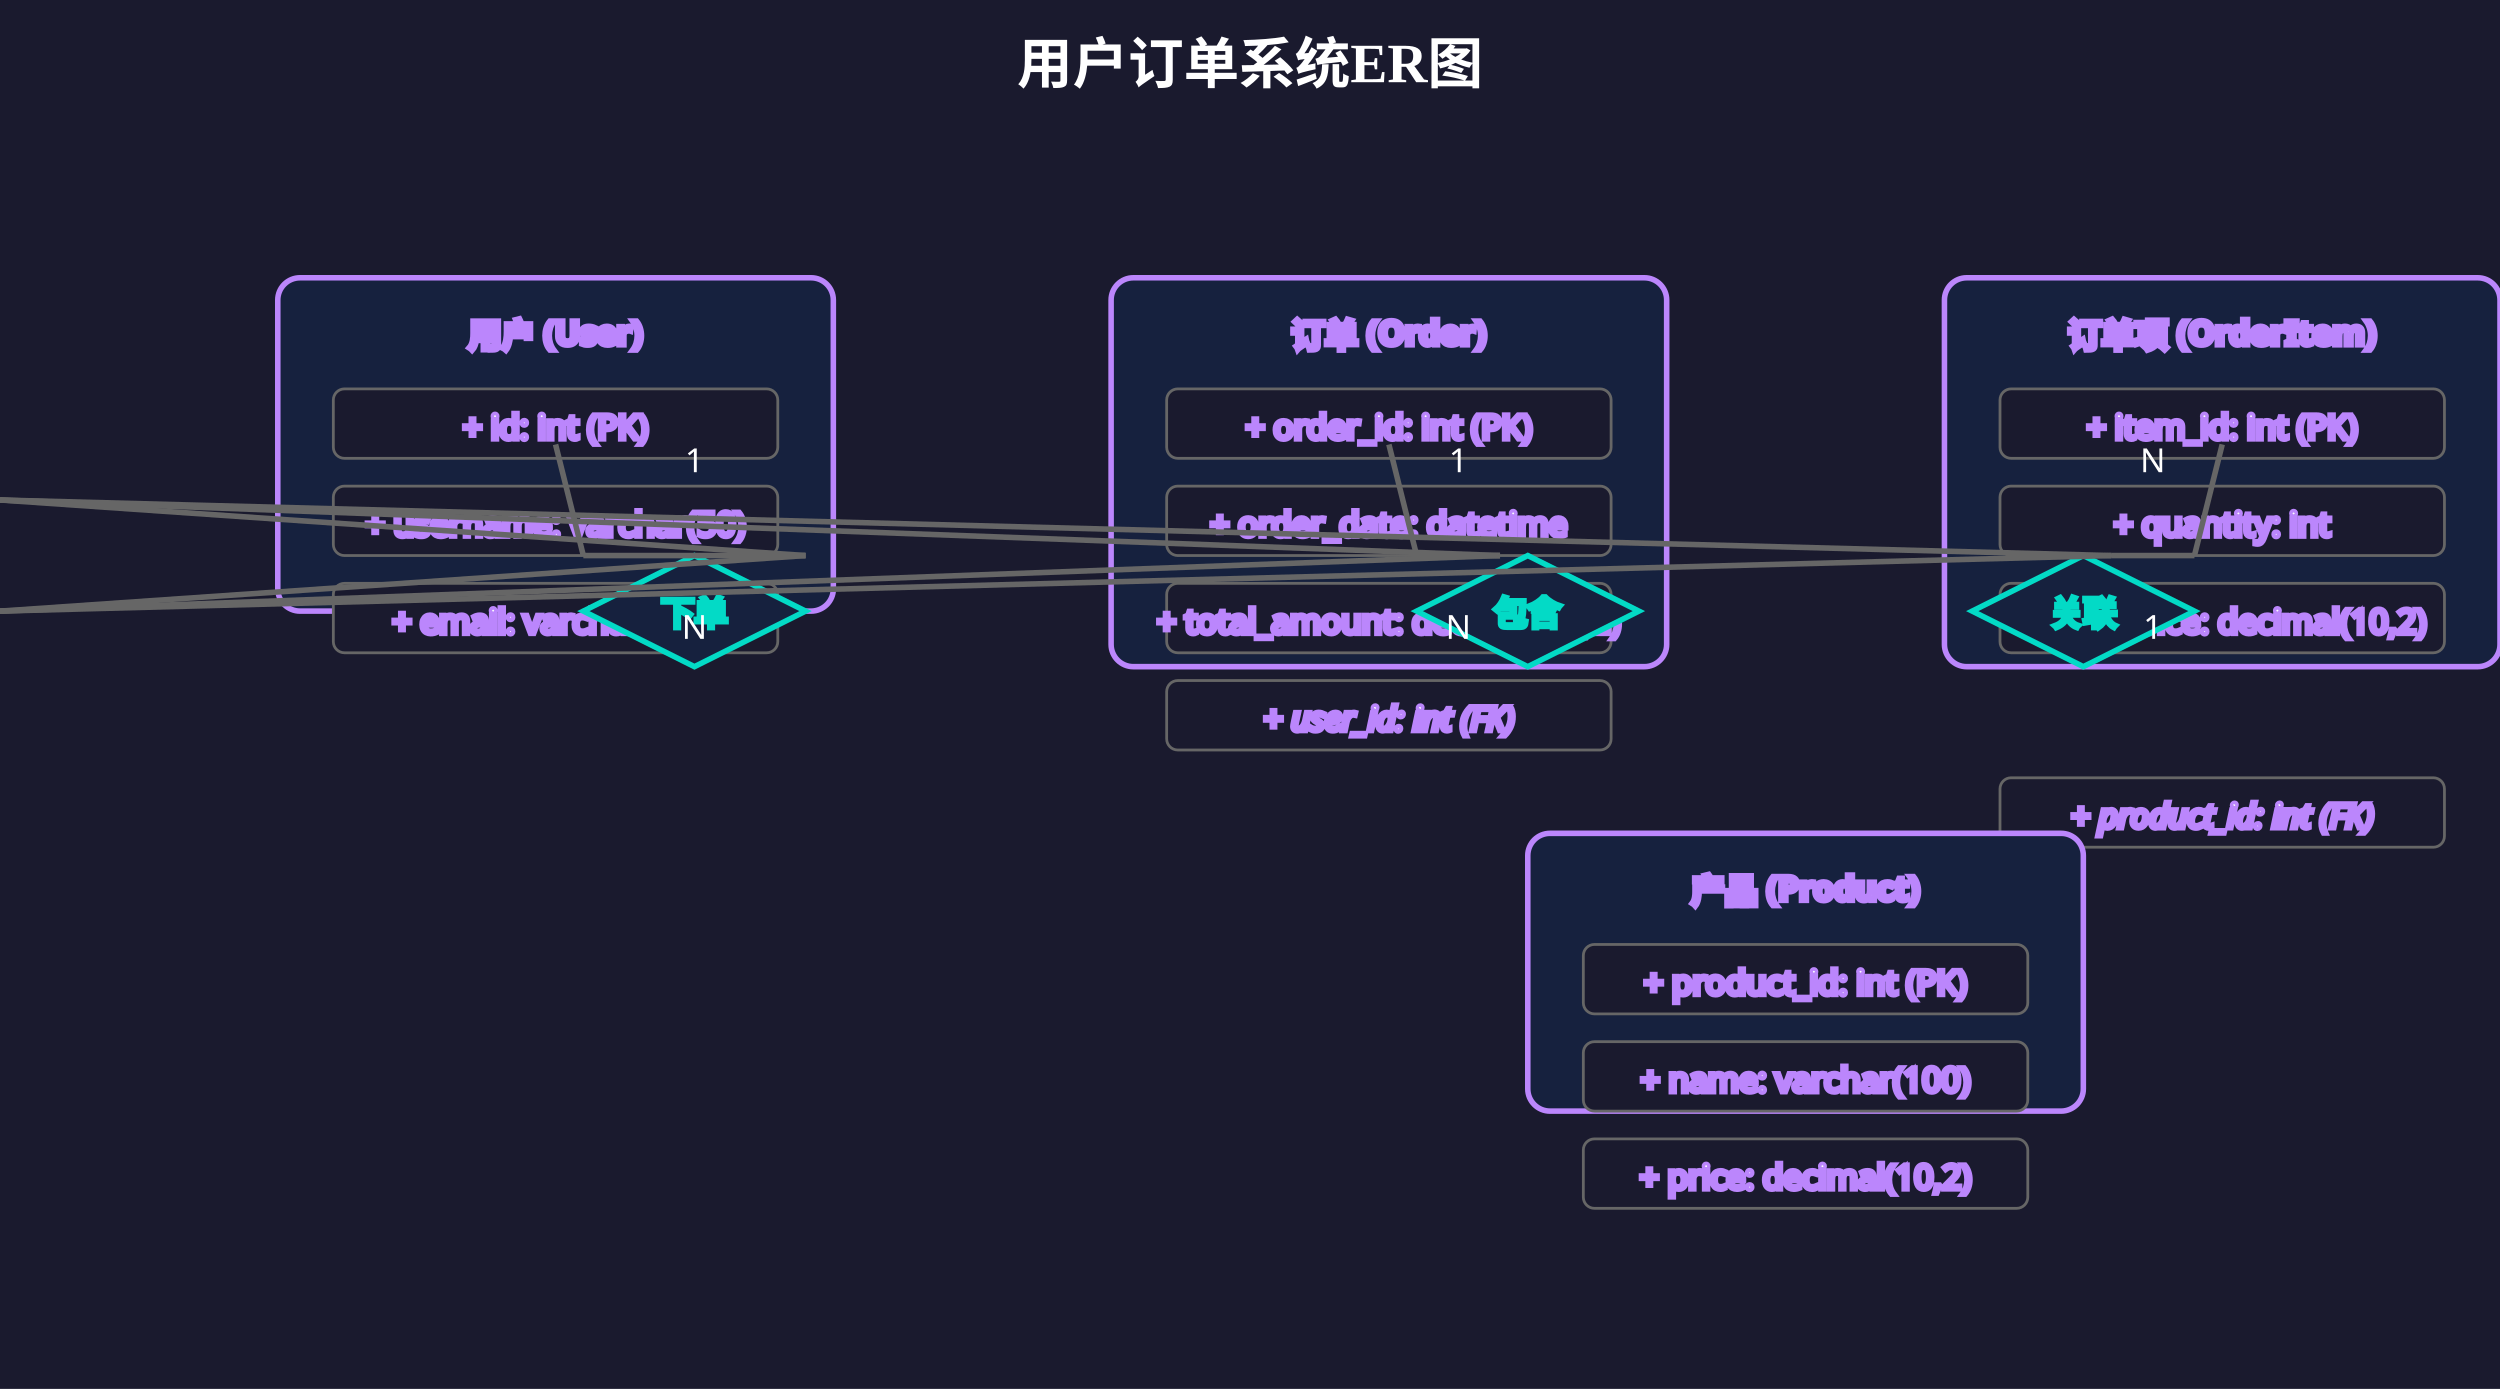
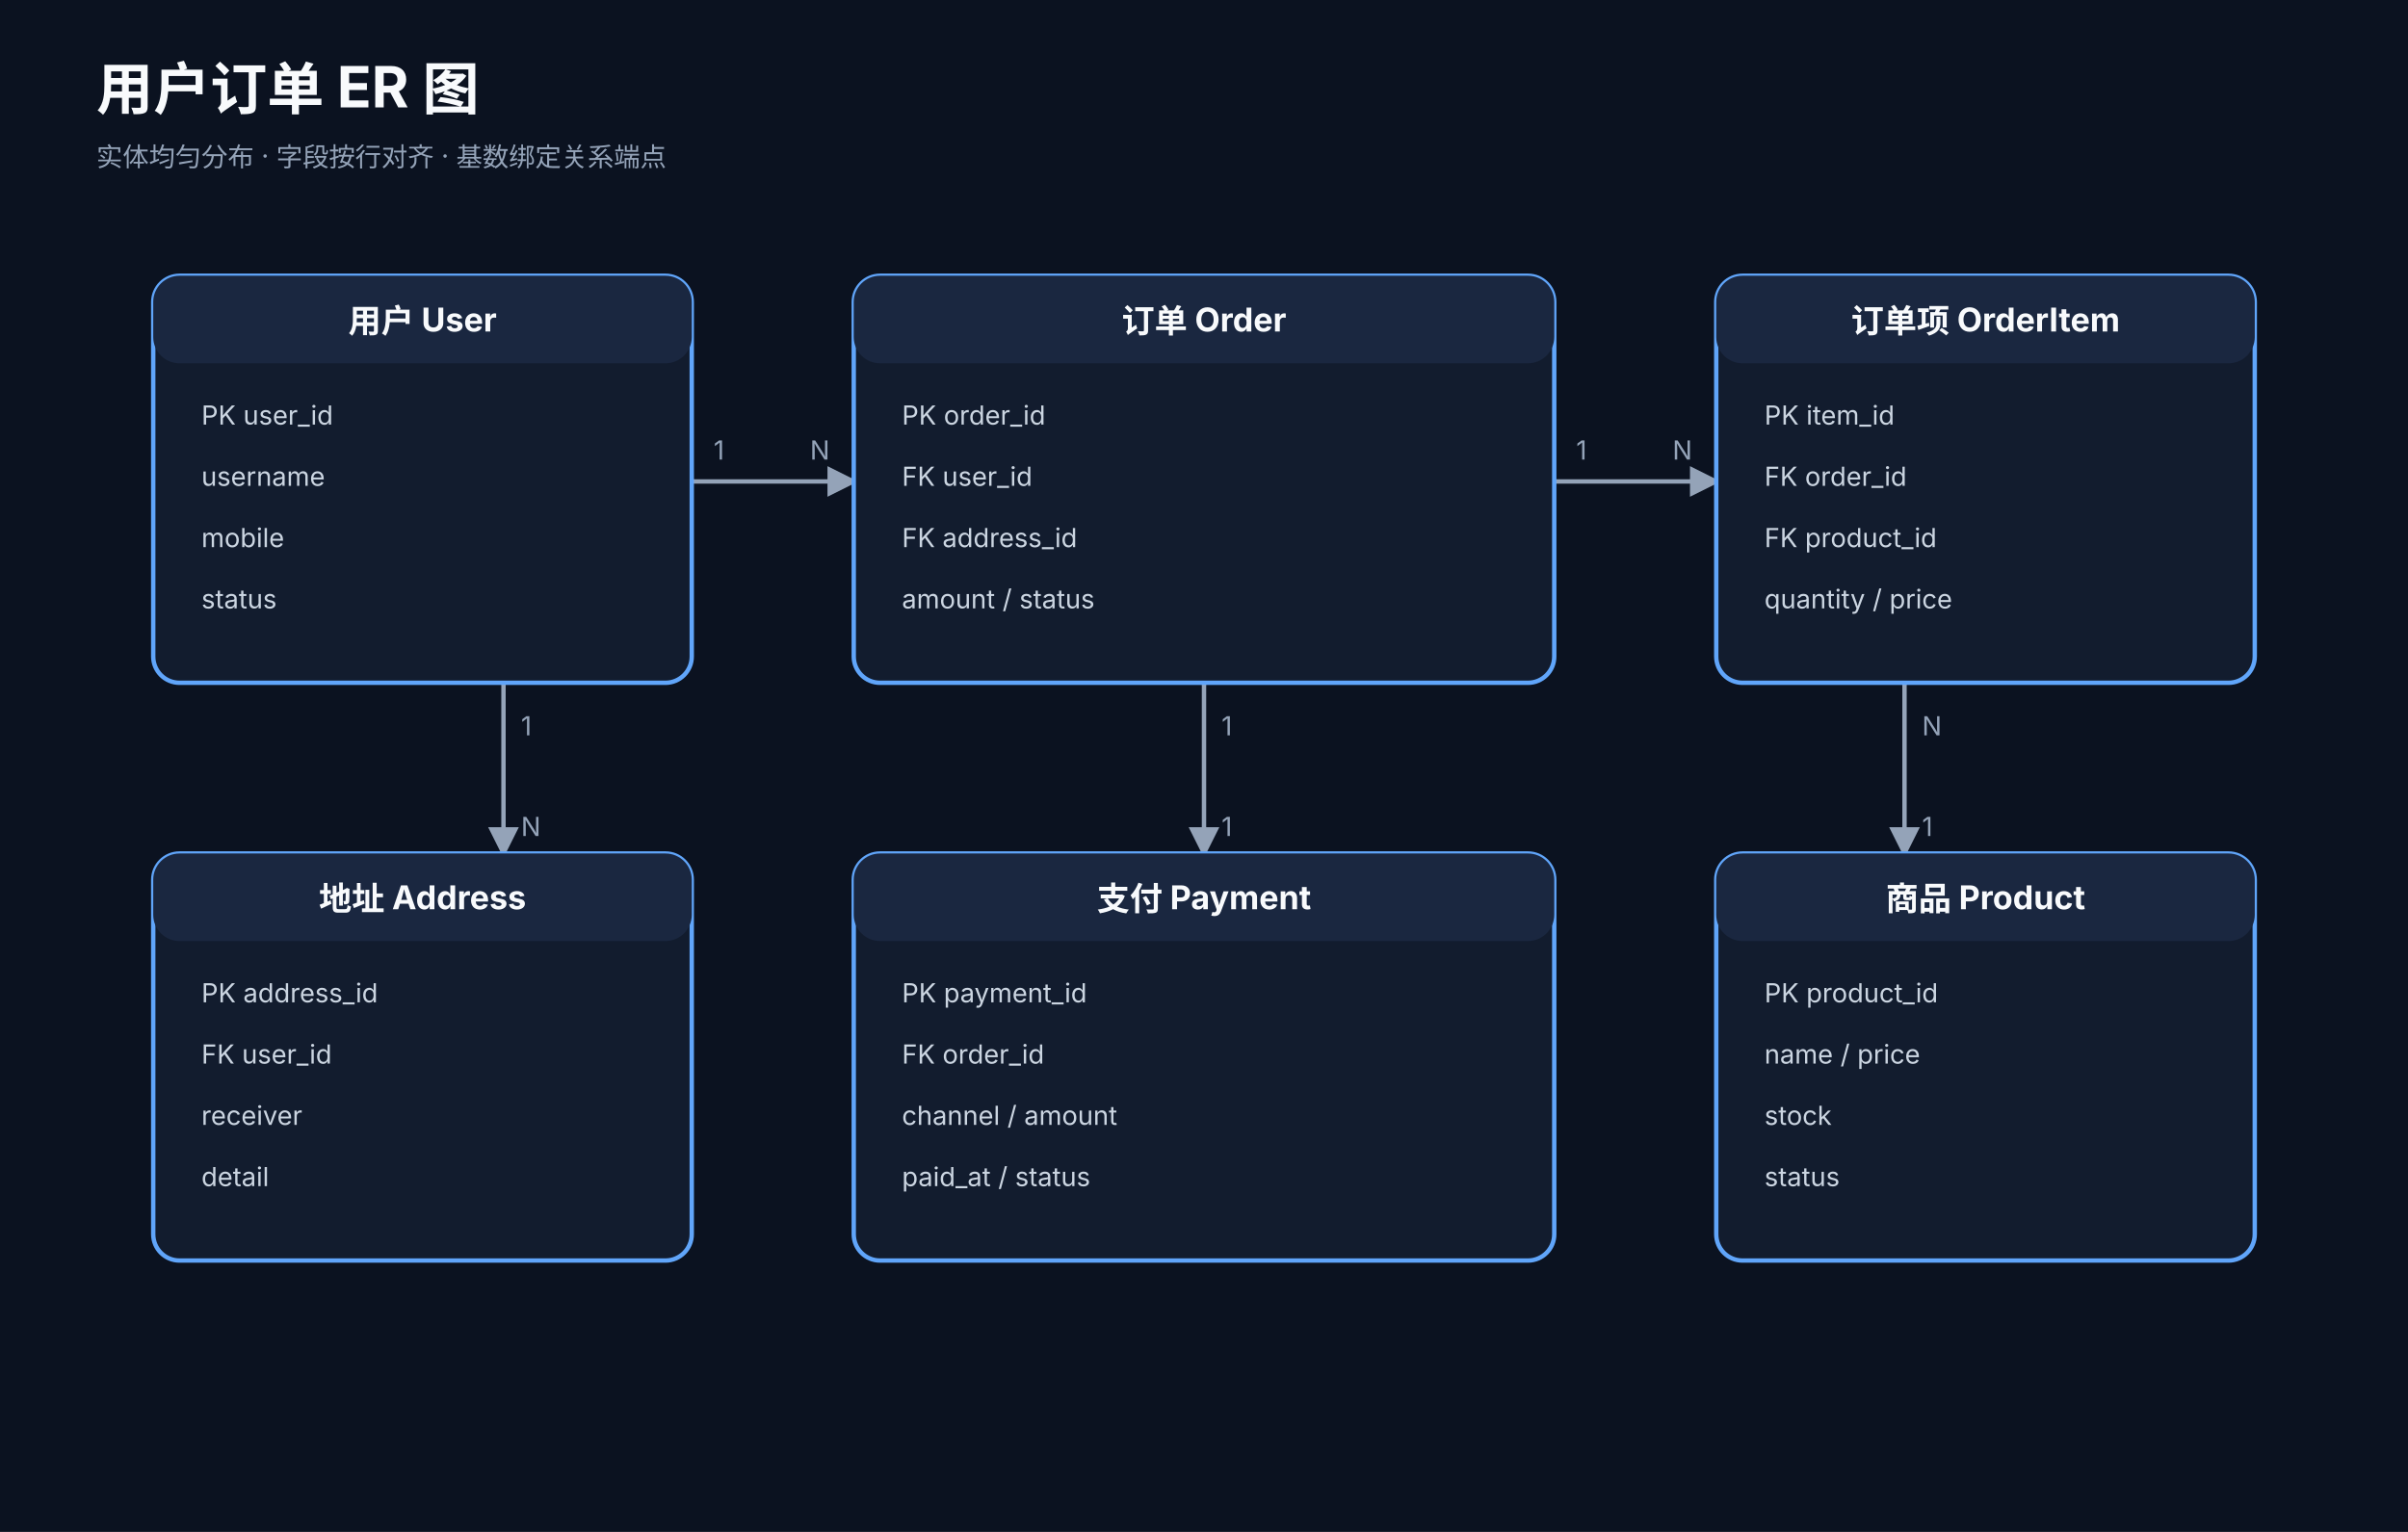
- <svg xmlns="http://www.w3.org/2000/svg" width="900" height="500" viewBox="0 0 900 500" role="img" aria-labelledby="title desc">
+ <svg xmlns="http://www.w3.org/2000/svg" width="1100" height="700" viewBox="0 0 1100 700" role="img" aria-labelledby="title desc" font-family="Inter, Noto Sans SC, Microsoft YaHei, Arial, sans-serif">
  <defs>
-     <style>
-       .entity { fill: #16213e; stroke: #bb86fc; stroke-width: 2; }
-       .attribute { fill: #1a1a2e; stroke: #666666; stroke-width: 1; }
-       .relationship { fill: #16213e; stroke: #03dac6; stroke-width: 2; }
-       .text { fill: #ffffff; font-family: "Microsoft YaHei", sans-serif; }
-       .pk { font-weight: bold; }
-       .fk { font-style: italic; }
-       .connector { stroke: #666666; stroke-width: 2; fill: none; }
-     </style>
+     <marker id="er-end" markerWidth="7" markerHeight="7" refX="6" refY="3.5" orient="auto">
+       <path d="M0 0L7 3.5L0 7Z" fill="#94A3B8" />
+     </marker>
  </defs>
-   <rect width="900" height="500" fill="#1a1a2e" />
-   <text x="450" y="30" text-anchor="middle" font-size="20" font-weight="bold" fill="#ffffff">用户订单系统ER图</text>
-   <g class="entity" transform="translate(100, 100)">
-     <rect x="0" y="0" width="200" height="120" rx="8" />
-     <text x="100" y="25" text-anchor="middle" class="text pk">用户 (User)</text>
-     <rect x="20" y="40" width="160" height="25" rx="4" class="attribute" />
-     <text x="100" y="58" text-anchor="middle" class="text">+ id: int (PK)</text>
-     <rect x="20" y="75" width="160" height="25" rx="4" class="attribute" />
-     <text x="100" y="93" text-anchor="middle" class="text">+ username: varchar(50)</text>
-     <rect x="20" y="110" width="160" height="25" rx="4" class="attribute" />
-     <text x="100" y="128" text-anchor="middle" class="text">+ email: varchar(100)</text>
+   <rect width="1100" height="700" fill="#0B1220" />
+   <text x="44" y="50" font-size="26" font-weight="700" fill="#F8FAFC">用户订单 ER 图</text>
+   <text x="44" y="76" font-size="12" fill="#94A3B8">实体均匀分布 · 字段按行对齐 · 基数绑定关系端点</text>
+   <g fill="none" stroke="#94A3B8" stroke-width="2" marker-end="url(#er-end)">
+     <path id="er1" data-role="edge" d="M316 220H390" />
+     <path id="er2" data-role="edge" d="M710 220H784" />
+     <path id="er3" data-role="edge" d="M230 312V390" />
+     <path id="er4" data-role="edge" d="M550 312V390" />
+     <path id="er5" data-role="edge" d="M870 312V390" />
  </g>
-   <g class="entity" transform="translate(400, 100)">
-     <rect x="0" y="0" width="200" height="140" rx="8" />
-     <text x="100" y="25" text-anchor="middle" class="text pk">订单 (Order)</text>
-     <rect x="20" y="40" width="160" height="25" rx="4" class="attribute" />
-     <text x="100" y="58" text-anchor="middle" class="text">+ order_id: int (PK)</text>
-     <rect x="20" y="75" width="160" height="25" rx="4" class="attribute" />
-     <text x="100" y="93" text-anchor="middle" class="text">+ order_date: datetime</text>
-     <rect x="20" y="110" width="160" height="25" rx="4" class="attribute" />
-     <text x="100" y="128" text-anchor="middle" class="text">+ total_amount: decimal(10,2)</text>
-     <rect x="20" y="145" width="160" height="25" rx="4" class="attribute" />
-     <text x="100" y="163" text-anchor="middle" class="text fk">+ user_id: int (FK)</text>
+   <g fill="#121C2E" stroke="#60A5FA" stroke-width="2">
+     <rect id="entity-user" data-role="node" x="70" y="126" width="246" height="186" rx="12" />
+     <rect id="entity-order" data-role="node" x="390" y="126" width="320" height="186" rx="12" />
+     <rect id="entity-item" data-role="node" x="784" y="126" width="246" height="186" rx="12" />
+     <rect id="entity-address" data-role="node" x="70" y="390" width="246" height="186" rx="12" />
+     <rect id="entity-payment" data-role="node" x="390" y="390" width="320" height="186" rx="12" />
+     <rect id="entity-product" data-role="node" x="784" y="390" width="246" height="186" rx="12" />
  </g>
-   <g class="entity" transform="translate(700, 100)">
-     <rect x="0" y="0" width="200" height="140" rx="8" />
-     <text x="100" y="25" text-anchor="middle" class="text pk">订单项 (OrderItem)</text>
-     <rect x="20" y="40" width="160" height="25" rx="4" class="attribute" />
-     <text x="100" y="58" text-anchor="middle" class="text">+ item_id: int (PK)</text>
-     <rect x="20" y="75" width="160" height="25" rx="4" class="attribute" />
-     <text x="100" y="93" text-anchor="middle" class="text">+ quantity: int</text>
-     <rect x="20" y="110" width="160" height="25" rx="4" class="attribute" />
-     <text x="100" y="128" text-anchor="middle" class="text">+ unit_price: decimal(10,2)</text>
-     <rect x="20" y="180" width="160" height="25" rx="4" class="attribute" />
-     <text x="100" y="198" text-anchor="middle" class="text fk">+ product_id: int (FK)</text>
+   <g fill="#1A2740">
+     <rect x="70" y="126" width="246" height="40" rx="12" />
+     <rect x="390" y="126" width="320" height="40" rx="12" />
+     <rect x="784" y="126" width="246" height="40" rx="12" />
+     <rect x="70" y="390" width="246" height="40" rx="12" />
+     <rect x="390" y="390" width="320" height="40" rx="12" />
+     <rect x="784" y="390" width="246" height="40" rx="12" />
  </g>
-   <g class="entity" transform="translate(550, 300)">
-     <rect x="0" y="0" width="200" height="100" rx="8" />
-     <text x="100" y="25" text-anchor="middle" class="text pk">产品 (Product)</text>
-     <rect x="20" y="40" width="160" height="25" rx="4" class="attribute" />
-     <text x="100" y="58" text-anchor="middle" class="text">+ product_id: int (PK)</text>
-     <rect x="20" y="75" width="160" height="25" rx="4" class="attribute" />
-     <text x="100" y="93" text-anchor="middle" class="text">+ name: varchar(100)</text>
-     <rect x="20" y="110" width="160" height="25" rx="4" class="attribute" />
-     <text x="100" y="128" text-anchor="middle" class="text">+ price: decimal(10,2)</text>
+   <g fill="#F8FAFC" font-size="15" font-weight="700" text-anchor="middle">
+     <text x="193" y="152">用户 User</text>
+     <text x="550" y="152">订单 Order</text>
+     <text x="907" y="152">订单项 OrderItem</text>
+     <text x="193" y="416">地址 Address</text>
+     <text x="550" y="416">支付 Payment</text>
+     <text x="907" y="416">商品 Product</text>
  </g>
-   <g class="relationship" transform="translate(250, 220)">
-     <polygon points="0,-20 40,0 0,20 -40,0" />
-     <text x="0" y="5" text-anchor="middle" class="text">下单</text>
+   <g fill="#CBD5E1" font-size="12">
+     <text x="92" y="194">PK  user_id</text>
+     <text x="92" y="222">username</text>
+     <text x="92" y="250">mobile</text>
+     <text x="92" y="278">status</text>
+     <text x="412" y="194">PK  order_id</text>
+     <text x="412" y="222">FK  user_id</text>
+     <text x="412" y="250">FK  address_id</text>
+     <text x="412" y="278">amount / status</text>
+     <text x="806" y="194">PK  item_id</text>
+     <text x="806" y="222">FK  order_id</text>
+     <text x="806" y="250">FK  product_id</text>
+     <text x="806" y="278">quantity / price</text>
+     <text x="92" y="458">PK  address_id</text>
+     <text x="92" y="486">FK  user_id</text>
+     <text x="92" y="514">receiver</text>
+     <text x="92" y="542">detail</text>
+     <text x="412" y="458">PK  payment_id</text>
+     <text x="412" y="486">FK  order_id</text>
+     <text x="412" y="514">channel / amount</text>
+     <text x="412" y="542">paid_at / status</text>
+     <text x="806" y="458">PK  product_id</text>
+     <text x="806" y="486">name / price</text>
+     <text x="806" y="514">stock</text>
+     <text x="806" y="542">status</text>
  </g>
-   <g class="relationship" transform="translate(550, 220)">
-     <polygon points="0,-20 40,0 0,20 -40,0" />
-     <text x="0" y="5" text-anchor="middle" class="text">包含</text>
+   <g fill="#94A3B8" font-size="12">
+     <text x="326" y="210">1</text>
+     <text x="370" y="210">N</text>
+     <text x="720" y="210">1</text>
+     <text x="764" y="210">N</text>
+     <text x="238" y="336">1</text>
+     <text x="238" y="382">N</text>
+     <text x="558" y="336">1</text>
+     <text x="558" y="382">1</text>
+     <text x="878" y="336">N</text>
+     <text x="878" y="382">1</text>
  </g>
-   <g class="relationship" transform="translate(750, 220)">
-     <polygon points="0,-20 40,0 0,20 -40,0" />
-     <text x="0" y="5" text-anchor="middle" class="text">关联</text>
-   </g>
-   <line x1="200" y1="160" x2="210" y2="200" class="connector" />
-   <line x1="210" y1="200" x2="290" y2="200" class="connector" />
-   <line x1="290" y1="200" x3="300" y2="180" class="connector" />
-   <line x1="290" y1="200" x3="300" y2="220" class="connector" />
-   <line x1="500" y1="160" x2="510" y2="200" class="connector" />
-   <line x1="510" y1="200" x2="540" y2="200" class="connector" />
-   <line x1="540" y1="200" x3="550" y2="180" class="connector" />
-   <line x1="540" y1="200" x3="550" y2="220" class="connector" />
-   <line x1="800" y1="160" x2="790" y2="200" class="connector" />
-   <line x1="790" y1="200" x2="760" y2="200" class="connector" />
-   <line x1="760" y1="200" x3="750" y2="180" class="connector" />
-   <line x1="760" y1="200" x3="750" y2="220" class="connector" />
-   <text x="250" y="170" text-anchor="middle" class="text" font-size="12">1</text>
-   <text x="250" y="230" text-anchor="middle" class="text" font-size="12">N</text>
-   <text x="525" y="170" text-anchor="middle" class="text" font-size="12">1</text>
-   <text x="525" y="230" text-anchor="middle" class="text" font-size="12">N</text>
-   <text x="775" y="170" text-anchor="middle" class="text" font-size="12">N</text>
-   <text x="775" y="230" text-anchor="middle" class="text" font-size="12">1</text>
</svg>
